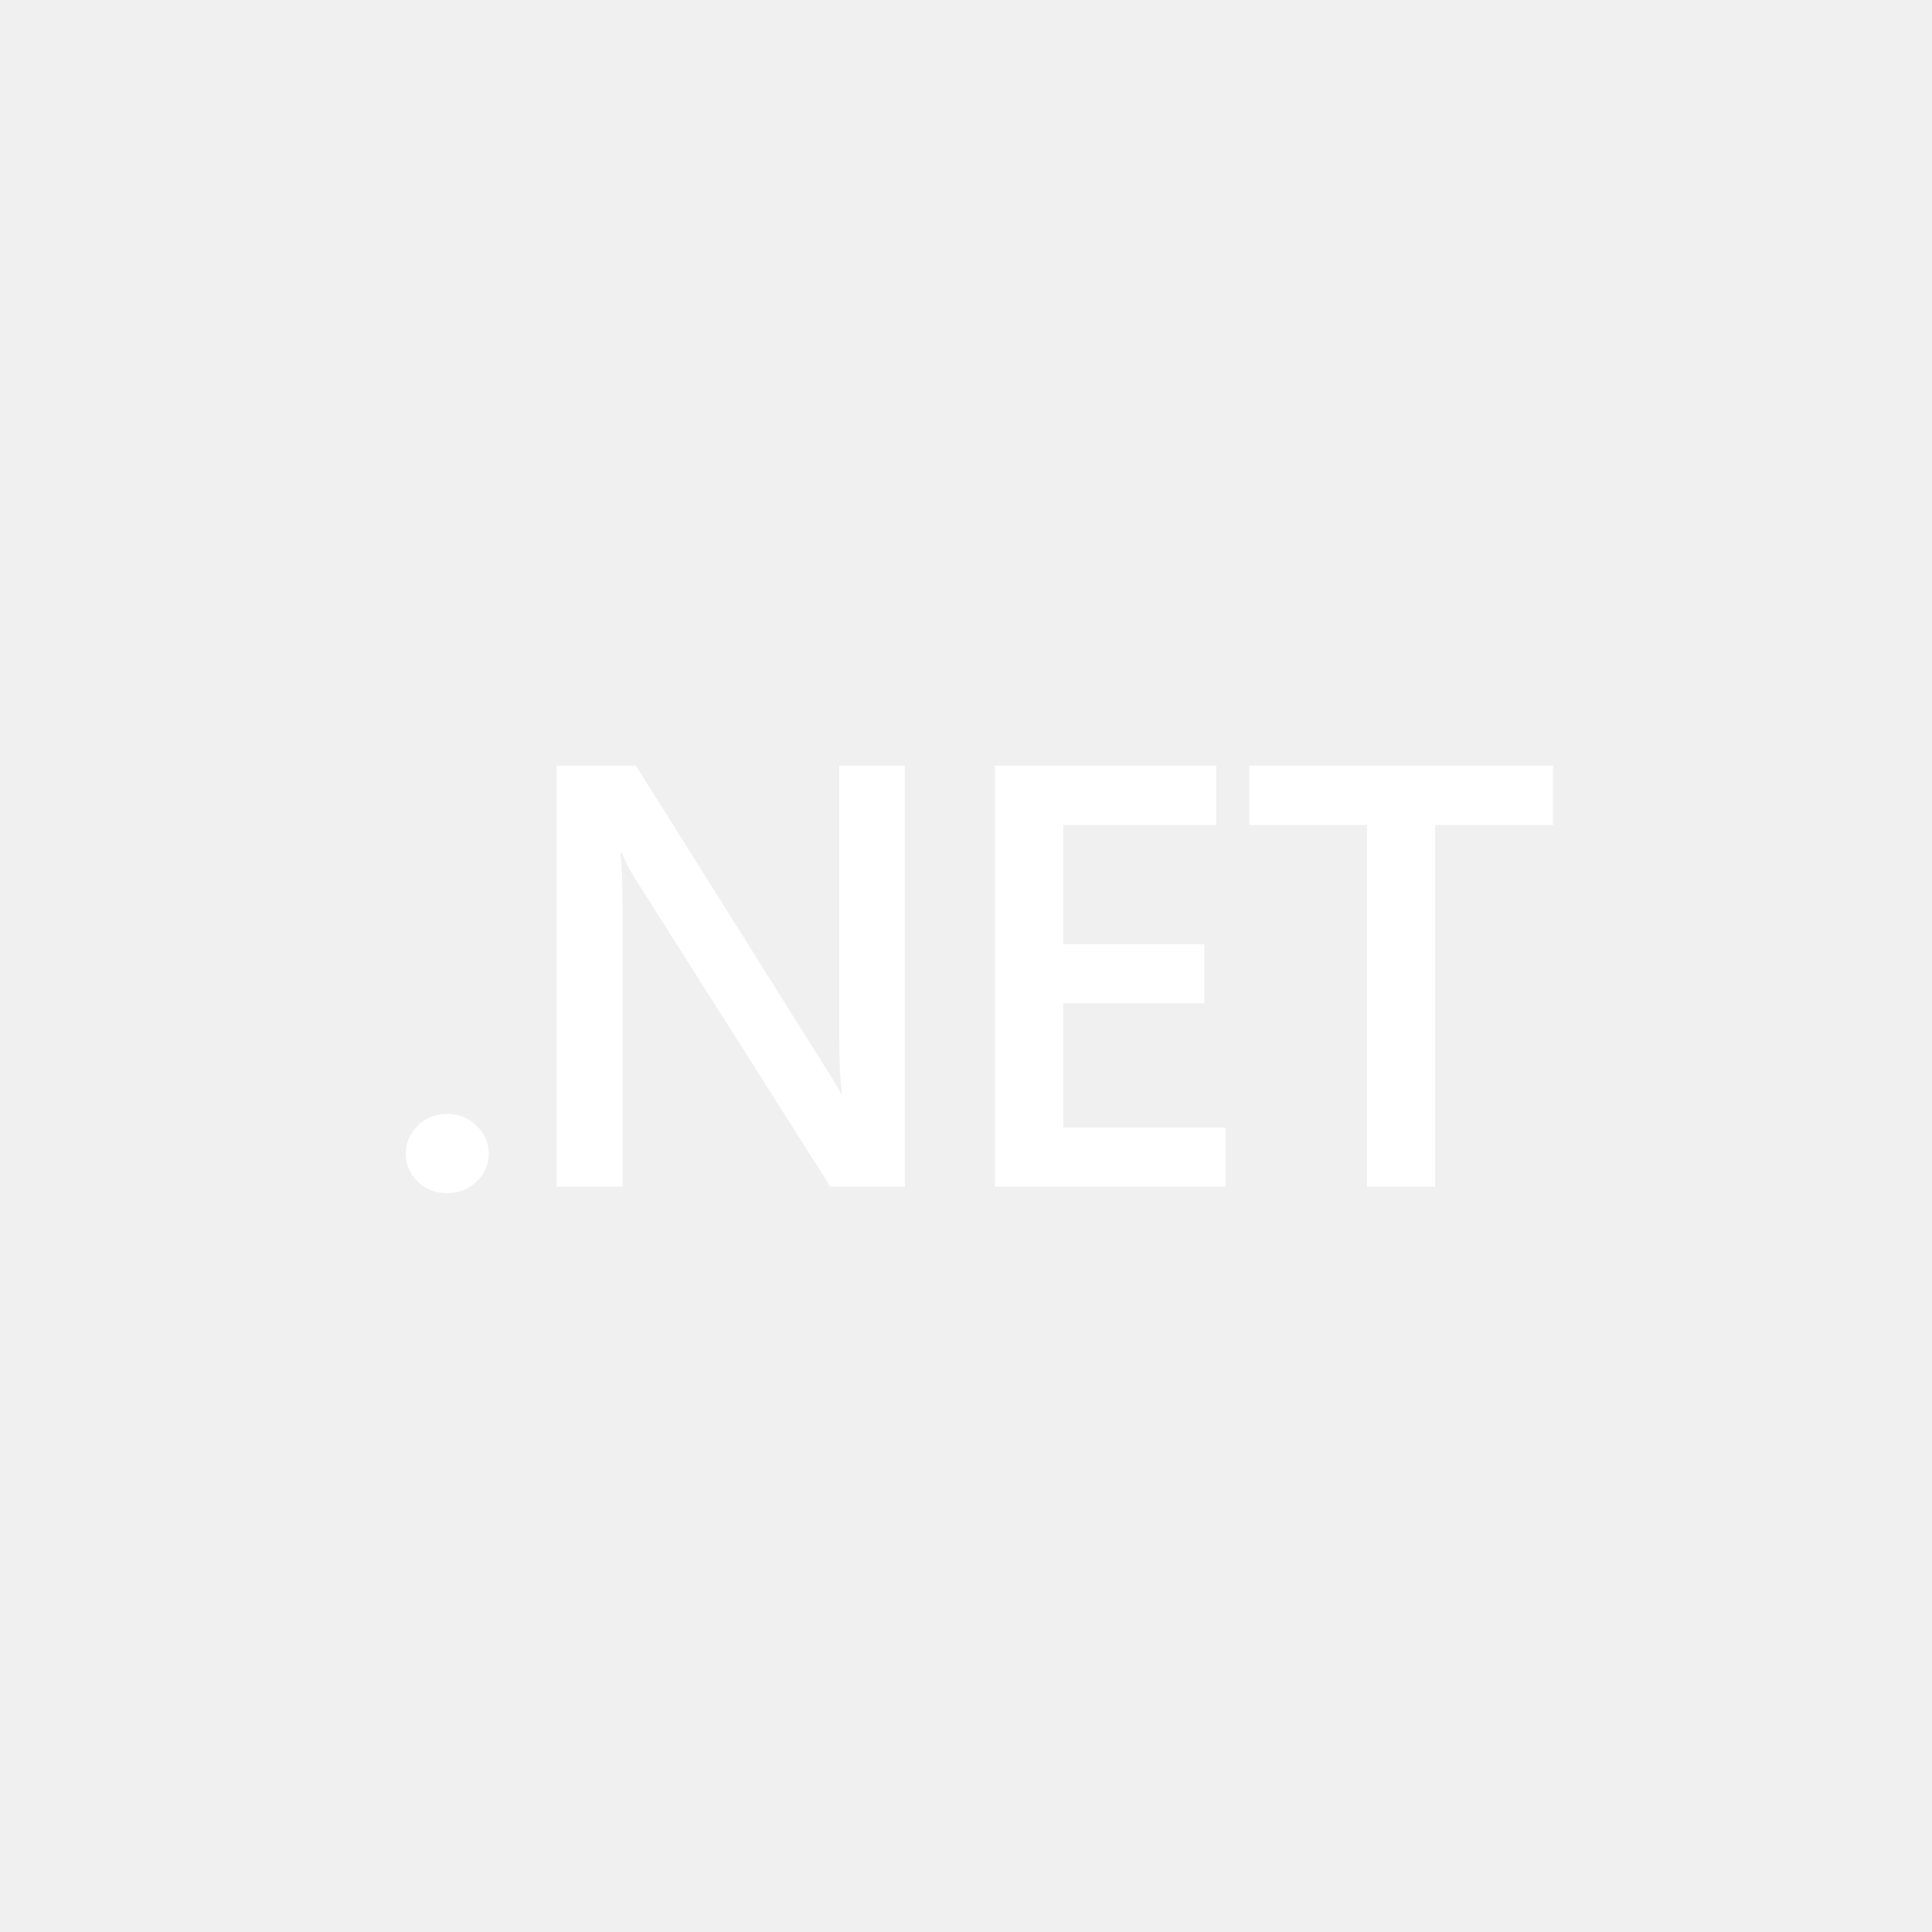
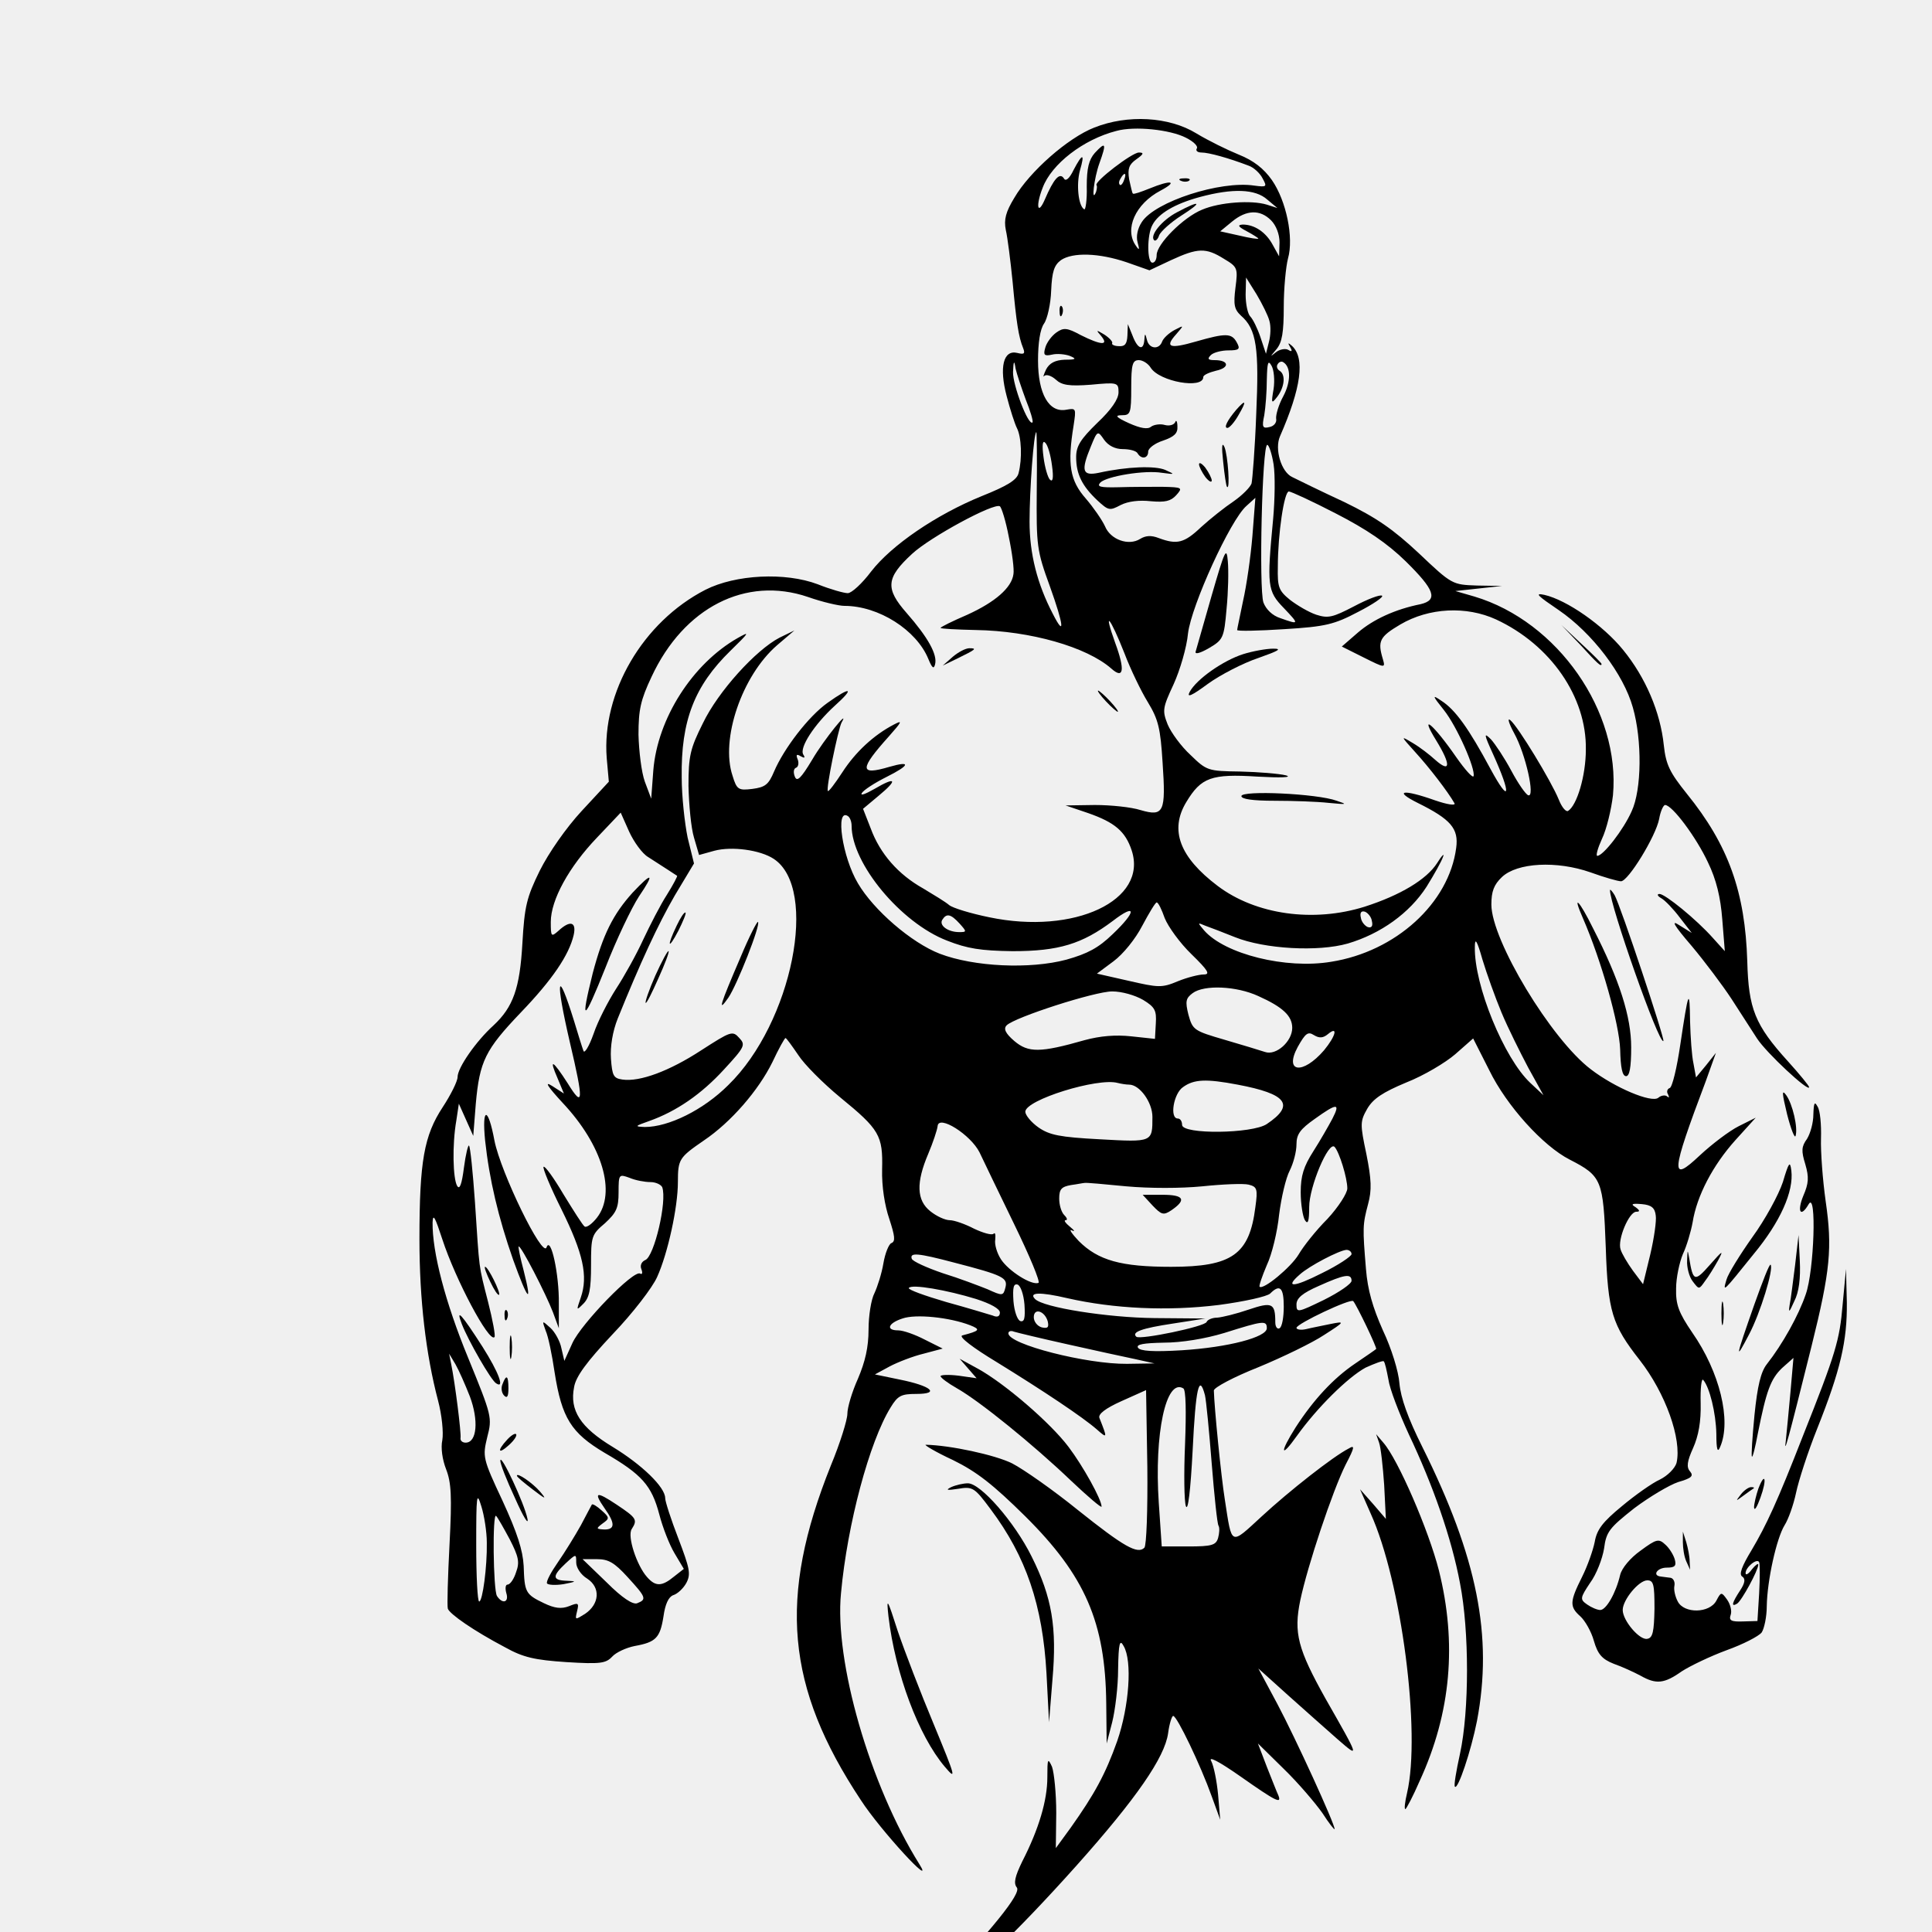
<svg xmlns="http://www.w3.org/2000/svg" width="456" height="456" viewBox="0 0 456 456" version="1.1" xml:space="preserve" style="fill-rule:evenodd;clip-rule:evenodd;stroke-linejoin:round;stroke-miterlimit:2;">
-   <path d="m 105.5,281.609 c -2.703,0 -5.001,-0.9 -6.893,-2.702 -1.892,-1.848 -2.838,-4.042 -2.838,-6.582 0,-2.587 0.946,-4.804 2.838,-6.652 1.892,-1.848 4.19,-2.772 6.893,-2.772 2.748,0 5.068,0.924 6.96,2.772 1.937,1.848 2.906,4.064 2.906,6.652 0,2.54 -0.968,4.734 -2.906,6.582 -1.892,1.802 -4.212,2.702 -6.96,2.702 z" style="fill:#ffffff;fill-rule:nonzero;stroke-width:0.838" />
-   <path d="M 213.561,280.084 H 195.99 L 149.7,207.054 c -1.171,-1.848 -2.14,-3.765 -2.906,-5.751 h -0.406 c 0.361,2.125 0.541,6.675 0.541,13.65 v 65.132 h -15.543 v -99.36 h 18.719 l 44.737,71.298 c 1.892,2.957 3.109,4.989 3.649,6.098 h 0.27 c -0.45,-2.632 -0.676,-7.09 -0.676,-13.373 v -64.023 h 15.476 z" style="fill:#ffffff;fill-rule:nonzero;stroke-width:0.838" />
-   <path d="m 289.251,280.084 h -54.401 v -99.36 h 52.238 v 13.997 h -36.154 v 28.131 h 33.316 v 13.927 h -33.316 v 29.378 h 38.316 z" style="fill:#ffffff;fill-rule:nonzero;stroke-width:0.838" />
-   <path d="M 366.565,194.721 H 338.722 v 85.363 h -16.084 v -85.363 h -27.775 v -13.997 h 71.701 z" style="fill:#ffffff;fill-rule:nonzero;stroke-width:0.838" />
+   <g transform="translate(0,512) scale(0.1,-0.1)" fill="#000000" stroke="none">
+     <path d="M2583 4819 c-62 -24 -153 -104 -189 -166 -20 -33 -25 -51 -20 -76 4 -17 11 -72 16 -122 9 -97 14 -130 25 -157 5 -13 2 -15 -14 -11 -33 8 -43 -34 -25 -102 8 -31 19 -65 24 -75 11 -21 13 -73 4 -107 -4 -16 -27 -30 -87 -54 -108 -44 -213 -116 -261 -178 -21 -28 -46 -51 -55 -51 -9 0 -41 9 -71 21 -77 29 -194 23 -265 -13 -148 -76 -245 -243 -233 -397 l5 -56 -64 -69 c-37 -40 -78 -99 -99 -141 -31 -63 -36 -84 -41 -171 -6 -107 -22 -151 -68 -194 -41 -37 -85 -100 -85 -122 0 -10 -16 -42 -35 -71 -44 -67 -55 -127 -55 -312 0 -142 15 -271 44 -381 9 -34 13 -75 10 -93 -4 -18 0 -46 9 -69 12 -31 14 -63 8 -177 -4 -77 -6 -145 -4 -152 5 -13 61 -52 135 -91 43 -24 70 -30 145 -35 80 -5 93 -3 108 13 9 10 33 21 53 25 50 9 60 19 68 70 4 29 12 46 23 50 10 3 24 16 31 29 11 21 8 34 -19 105 -17 44 -31 87 -31 95 0 26 -55 79 -124 121 -76 46 -102 86 -91 141 4 25 30 60 91 125 47 49 94 110 105 135 25 55 49 164 49 224 0 54 3 58 61 98 64 43 129 118 162 185 15 32 29 57 31 57 2 0 15 -18 30 -40 14 -22 59 -67 99 -100 93 -76 101 -90 99 -170 -1 -40 6 -85 17 -117 13 -40 15 -53 5 -57 -6 -2 -15 -24 -19 -48 -4 -24 -14 -55 -21 -70 -8 -15 -14 -54 -14 -86 0 -42 -8 -76 -25 -116 -14 -31 -25 -68 -25 -83 0 -14 -17 -69 -39 -122 -125 -312 -106 -523 71 -790 46 -71 177 -213 138 -151 -117 187 -201 479 -185 640 15 163 67 357 117 438 17 28 25 32 61 32 57 0 35 19 -40 34 l-58 12 35 19 c19 10 55 24 80 30 l45 12 -42 21 c-23 12 -51 22 -63 22 -30 0 -24 17 10 28 31 11 111 3 160 -16 25 -10 23 -13 -19 -24 -9 -3 27 -30 80 -62 112 -69 205 -131 238 -160 25 -22 25 -21 6 27 -4 9 14 23 52 40 l58 26 3 -181 c1 -102 -2 -186 -7 -191 -16 -16 -48 2 -157 89 -58 47 -128 96 -155 110 -40 20 -147 43 -204 44 -5 0 23 -17 64 -36 57 -28 95 -58 171 -133 141 -140 189 -250 191 -441 l1 -95 13 50 c7 28 14 84 14 125 1 62 4 72 13 55 21 -35 13 -143 -15 -224 -28 -79 -54 -126 -110 -205 l-35 -48 1 83 c0 46 -5 95 -10 109 -10 22 -11 19 -11 -25 0 -54 -20 -122 -59 -198 -18 -37 -21 -52 -13 -62 11 -14 -57 -98 -209 -259 l-56 -59 65 44 c85 58 197 165 341 326 141 158 208 255 216 312 3 23 9 41 12 41 9 0 65 -117 91 -190 l20 -55 -5 59 c-3 32 -10 67 -16 79 -8 13 16 1 69 -36 84 -59 98 -66 89 -44 -3 6 -15 37 -27 67 l-21 55 61 -60 c34 -33 74 -80 91 -104 16 -25 29 -41 29 -38 0 13 -92 214 -135 295 l-45 84 71 -64 c38 -34 91 -81 116 -103 52 -45 53 -47 -28 95 -66 118 -76 156 -60 233 17 81 76 258 107 320 22 42 22 47 7 38 -37 -19 -140 -100 -205 -160 -75 -69 -70 -71 -87 39 -9 56 -25 218 -26 258 0 7 47 32 105 55 58 24 128 58 155 76 50 32 50 33 15 26 -19 -4 -45 -9 -57 -12 -13 -3 -23 -1 -23 3 1 10 128 70 134 63 8 -9 57 -111 54 -113 -2 -2 -24 -17 -49 -34 -52 -35 -99 -86 -141 -151 -38 -60 -36 -75 3 -20 48 67 120 138 162 161 22 10 41 17 43 15 3 -3 7 -22 11 -43 3 -22 25 -79 48 -129 57 -120 101 -245 121 -352 22 -112 22 -301 0 -402 -9 -41 -15 -76 -12 -78 7 -8 38 84 52 155 38 200 1 386 -129 647 -34 68 -51 116 -54 150 -2 28 -19 83 -39 125 -24 54 -36 95 -40 145 -8 97 -8 104 5 153 9 33 8 58 -4 118 -15 71 -15 77 2 107 14 24 37 39 92 62 41 16 93 47 116 67 l42 37 38 -75 c41 -84 127 -179 190 -211 76 -39 79 -48 85 -207 5 -152 15 -183 80 -266 61 -78 100 -187 87 -243 -4 -13 -21 -30 -39 -39 -18 -8 -59 -37 -90 -63 -45 -37 -59 -55 -64 -84 -4 -20 -17 -57 -30 -83 -29 -58 -30 -70 -4 -93 11 -10 26 -36 32 -58 9 -31 19 -43 47 -54 20 -7 48 -20 63 -28 37 -21 56 -19 97 10 20 13 68 36 106 50 39 14 76 33 83 42 6 9 12 37 12 62 1 61 23 160 42 191 9 14 21 48 27 76 6 29 28 97 50 152 55 138 71 207 70 298 l-2 79 -8 -85 c-7 -83 -16 -114 -94 -310 -60 -154 -86 -210 -121 -269 -23 -38 -30 -57 -22 -62 8 -5 7 -15 -5 -33 -19 -29 -22 -40 -7 -31 11 7 50 79 50 92 0 4 -7 -1 -15 -11 -8 -11 -15 -15 -15 -9 0 14 27 36 32 26 2 -4 2 -37 0 -74 l-4 -65 -34 -1 c-28 -1 -34 2 -29 16 3 9 -1 25 -9 36 -13 18 -14 18 -25 -3 -16 -30 -76 -31 -91 -2 -6 11 -10 28 -8 37 2 10 -3 18 -9 19 -7 1 -17 2 -23 3 -21 2 -9 21 14 21 19 0 23 4 19 19 -3 11 -13 27 -22 35 -16 15 -21 14 -59 -14 -24 -17 -44 -41 -48 -57 -10 -43 -33 -83 -47 -83 -7 0 -21 6 -31 13 -17 12 -17 15 7 51 15 20 29 57 33 81 5 40 13 49 71 95 36 27 83 55 104 62 31 9 37 14 28 25 -9 10 -7 24 7 55 13 29 19 63 18 106 -1 35 2 60 6 55 15 -17 30 -78 31 -127 0 -38 3 -46 9 -31 27 62 -1 177 -66 270 -32 47 -39 66 -38 104 0 25 8 62 16 81 9 19 19 53 23 75 10 63 48 135 101 194 l48 53 -40 -20 c-22 -11 -63 -42 -92 -69 -70 -66 -69 -45 14 175 l24 67 -23 -29 -24 -29 -6 33 c-4 18 -7 62 -8 99 -1 82 -4 73 -23 -54 -8 -55 -19 -101 -25 -103 -6 -2 -8 -9 -4 -15 3 -7 3 -9 -2 -5 -4 4 -14 3 -21 -3 -16 -13 -103 24 -159 67 -94 71 -235 305 -235 389 0 31 6 47 25 65 36 34 129 39 209 11 33 -12 65 -21 72 -21 17 0 82 106 90 147 3 18 10 33 14 33 17 0 74 -77 101 -135 20 -41 30 -83 34 -135 l6 -75 -28 31 c-39 44 -113 104 -126 104 -7 0 -5 -5 4 -10 9 -5 29 -26 44 -46 l28 -36 -29 18 c-21 14 -14 1 29 -49 31 -37 73 -93 94 -125 20 -31 47 -73 60 -93 22 -34 123 -128 123 -115 0 3 -22 30 -50 61 -78 86 -93 124 -96 236 -5 163 -44 274 -143 396 -40 50 -49 68 -54 114 -8 78 -43 160 -96 225 -47 58 -133 118 -186 130 -24 5 -16 -2 34 -36 79 -54 153 -151 175 -230 22 -77 21 -194 -3 -245 -19 -43 -67 -105 -81 -105 -4 0 1 18 11 40 11 23 22 69 26 103 18 197 -130 410 -327 469 l-45 13 55 6 55 6 -59 1 c-58 2 -59 2 -137 76 -61 57 -100 84 -176 121 -54 25 -109 52 -123 59 -26 12 -42 66 -29 96 50 114 60 185 28 214 -9 8 -10 7 -4 -3 6 -10 4 -12 -4 -7 -6 4 -20 2 -29 -5 -15 -12 -15 -12 1 7 13 16 17 39 17 100 0 43 5 95 10 114 14 49 -4 136 -38 185 -19 27 -43 46 -78 60 -27 11 -72 33 -100 50 -65 40 -163 45 -241 14z m216 -24 c18 -9 29 -20 26 -25 -4 -6 2 -10 11 -10 17 0 64 -13 111 -31 12 -4 27 -18 33 -30 11 -20 10 -21 -20 -17 -80 12 -234 -38 -265 -86 -10 -15 -14 -34 -10 -48 5 -18 4 -20 -4 -8 -28 39 -1 99 58 130 43 23 25 26 -26 5 -20 -8 -37 -14 -39 -12 -2 1 -5 17 -9 34 -4 25 0 35 17 47 17 12 19 16 6 16 -16 0 -106 -69 -100 -77 2 -2 1 -9 -1 -16 -12 -29 -5 32 8 68 17 47 15 52 -11 24 -14 -16 -19 -36 -19 -79 1 -32 -3 -57 -6 -54 -14 8 -19 59 -10 92 12 41 6 41 -15 1 -10 -21 -19 -28 -23 -20 -10 15 -24 -1 -45 -50 -17 -39 -22 -15 -5 28 21 56 96 114 174 134 43 12 127 3 164 -16z m-146 -100 c-3 -9 -8 -14 -10 -11 -3 3 -2 9 2 15 9 16 15 13 8 -4z m338 -46 l24 -20 -25 8 c-36 11 -111 6 -153 -12 -44 -18 -107 -81 -107 -107 0 -10 -4 -18 -10 -18 -13 0 -13 66 0 89 14 27 53 50 112 66 78 21 131 19 159 -6z m9 -49 c12 -12 20 -33 20 -52 l-1 -33 -15 27 c-16 30 -43 48 -71 48 -13 -1 -11 -5 10 -16 15 -8 27 -16 27 -17 0 -2 -20 1 -45 7 l-45 10 28 23 c34 28 66 29 92 3z m-111 -91 c32 -19 33 -22 27 -68 -5 -40 -3 -51 13 -66 37 -32 43 -77 36 -233 -3 -81 -9 -154 -11 -163 -3 -9 -22 -28 -42 -42 -21 -14 -55 -41 -77 -61 -40 -38 -57 -42 -100 -26 -18 7 -31 6 -44 -2 -27 -17 -70 -2 -83 30 -7 15 -27 44 -45 65 -38 43 -44 81 -29 173 6 40 6 41 -17 37 -41 -8 -67 37 -67 116 0 42 5 74 14 87 8 11 16 47 17 78 2 45 7 60 23 72 28 19 90 17 155 -5 l54 -19 51 24 c63 29 82 30 125 3z m107 -146 c4 -13 3 -35 -1 -50 l-7 -28 -13 39 c-7 21 -18 43 -24 49 -6 6 -11 29 -11 52 l1 40 25 -40 c13 -22 27 -50 30 -62z m-575 -186 c11 -27 18 -51 16 -54 -10 -9 -47 89 -46 119 1 27 3 29 6 8 3 -13 14 -46 24 -73z m585 25 c-6 -35 -5 -36 9 -18 17 23 20 52 5 61 -6 4 -8 11 -4 16 3 5 9 7 13 4 18 -11 18 -46 0 -80 -11 -20 -18 -44 -17 -53 2 -9 -5 -18 -16 -20 -16 -4 -18 0 -12 28 3 18 6 56 6 84 1 41 3 47 11 33 6 -10 8 -35 5 -55z m-559 -239 c-1 -132 0 -142 31 -227 33 -92 36 -122 7 -65 -37 71 -55 142 -55 218 0 75 10 211 16 211 1 0 2 -62 1 -137z m36 58 c4 -29 2 -40 -5 -33 -5 5 -12 29 -15 53 -4 29 -2 41 4 34 6 -5 13 -30 16 -54z m523 3 c4 -26 3 -83 -1 -128 -15 -158 -14 -171 25 -211 37 -39 37 -40 -8 -24 -19 6 -34 21 -40 37 -11 32 -3 372 9 372 4 0 11 -21 15 -46z m147 -116 c72 -37 121 -70 165 -113 68 -67 77 -91 35 -101 -60 -12 -112 -36 -148 -67 l-38 -33 52 -26 c50 -25 51 -25 45 -4 -13 43 -8 53 41 82 68 40 156 44 226 12 129 -60 214 -183 212 -307 0 -62 -21 -132 -42 -145 -5 -3 -15 9 -22 27 -18 44 -96 172 -114 187 -8 7 -4 -7 9 -31 27 -49 50 -152 33 -146 -6 2 -24 28 -40 58 -16 30 -38 63 -48 74 -17 17 -17 13 5 -35 44 -97 40 -120 -6 -35 -51 95 -83 140 -116 161 -22 15 -22 13 6 -22 31 -39 75 -139 70 -156 -2 -5 -20 15 -41 45 -54 78 -89 107 -47 39 35 -57 34 -78 -3 -45 -12 11 -35 29 -52 39 -30 18 -30 18 6 -22 32 -35 76 -92 92 -120 3 -6 -17 -3 -46 7 -76 27 -99 23 -41 -6 79 -39 97 -61 91 -106 -17 -131 -143 -245 -295 -269 -107 -18 -251 18 -300 74 -16 19 -16 19 3 11 11 -4 43 -16 70 -27 70 -28 196 -35 266 -15 78 23 146 72 186 134 18 29 36 61 39 71 4 9 -3 3 -14 -15 -25 -39 -87 -76 -171 -103 -121 -38 -257 -19 -347 49 -90 68 -114 132 -74 198 35 58 59 67 168 60 54 -3 84 -2 67 3 -16 4 -65 8 -108 9 -76 1 -79 2 -117 39 -22 20 -46 53 -54 72 -13 33 -12 39 14 95 15 33 31 87 34 120 8 66 100 268 138 301 l21 19 -7 -90 c-4 -49 -14 -118 -22 -153 -7 -35 -14 -66 -14 -69 0 -3 50 -2 111 2 98 6 118 11 175 41 35 18 60 35 56 38 -5 3 -34 -8 -66 -25 -50 -26 -61 -29 -89 -20 -18 6 -45 22 -62 35 -27 22 -30 30 -29 78 0 78 15 178 26 178 5 0 55 -23 111 -52z m-772 -55 c8 -38 13 -77 11 -88 -4 -32 -43 -66 -109 -96 -35 -15 -63 -29 -63 -31 0 -2 37 -4 83 -5 129 -2 262 -40 320 -91 29 -26 33 -4 9 61 -29 81 -12 61 22 -25 14 -37 39 -89 55 -115 25 -41 30 -62 35 -143 8 -117 3 -128 -52 -112 -22 7 -70 12 -108 12 l-69 -1 53 -18 c63 -22 88 -43 103 -88 39 -118 -135 -200 -336 -158 -44 9 -87 22 -95 29 -8 7 -36 24 -61 39 -59 33 -102 82 -124 142 l-18 46 37 31 c46 38 41 46 -10 16 -21 -12 -34 -17 -30 -10 4 7 30 24 58 38 56 28 59 39 7 24 -71 -21 -71 -6 -1 72 31 35 33 39 12 28 -48 -25 -91 -65 -122 -113 -17 -26 -32 -46 -34 -44 -5 5 24 144 32 161 22 38 -41 -39 -69 -87 -27 -45 -36 -53 -41 -40 -4 10 -3 19 3 21 5 2 7 10 4 19 -5 12 -3 14 7 8 9 -5 11 -4 6 4 -10 16 26 71 74 115 48 43 39 47 -17 7 -45 -32 -103 -108 -126 -162 -13 -31 -21 -37 -51 -41 -33 -4 -37 -2 -47 31 -29 86 22 236 105 308 l41 35 -35 -17 c-56 -29 -145 -127 -181 -202 -30 -60 -34 -77 -34 -148 1 -44 6 -99 13 -122 l12 -41 36 10 c41 11 108 2 140 -19 107 -70 44 -387 -107 -534 -59 -59 -141 -99 -197 -99 -25 1 -24 2 10 14 65 23 124 64 177 122 49 53 51 58 36 74 -16 18 -20 16 -90 -29 -75 -49 -145 -75 -186 -69 -21 3 -24 9 -27 49 -2 29 4 65 16 95 53 131 95 222 135 291 l45 75 -15 61 c-7 34 -14 98 -14 142 -2 134 30 216 115 299 45 44 47 47 17 30 -107 -61 -189 -190 -199 -312 l-5 -67 -15 40 c-8 22 -14 72 -15 111 0 59 5 82 31 137 76 163 222 238 369 188 34 -12 73 -21 86 -21 81 0 170 -57 198 -125 9 -22 13 -25 16 -13 6 23 -17 64 -67 121 -51 58 -49 83 13 140 42 39 193 121 207 112 4 -3 14 -35 21 -72z m-851 -756 c14 -9 34 -22 45 -29 11 -7 21 -14 23 -15 2 0 -9 -21 -24 -45 -15 -23 -40 -72 -56 -106 -16 -35 -45 -87 -64 -116 -18 -28 -43 -76 -53 -106 -11 -31 -22 -48 -24 -40 -3 8 -13 40 -22 70 -40 129 -45 101 -10 -50 33 -140 32 -157 -5 -97 -36 56 -45 60 -24 12 l15 -36 -28 18 c-19 12 -11 -1 25 -40 94 -100 127 -212 81 -271 -11 -14 -24 -24 -29 -21 -4 2 -26 37 -50 76 -23 39 -44 68 -47 65 -3 -2 16 -48 42 -100 52 -105 63 -158 46 -208 -11 -32 -11 -32 6 -15 14 14 18 34 18 90 0 69 1 73 33 100 27 25 32 36 32 73 0 43 1 43 26 34 14 -6 36 -10 49 -10 13 0 25 -6 28 -12 12 -33 -19 -164 -40 -172 -9 -4 -13 -13 -9 -22 3 -8 2 -13 -3 -10 -15 10 -139 -118 -160 -164 l-19 -42 -7 30 c-3 16 -15 38 -26 48 -20 18 -20 18 -11 -7 6 -13 15 -57 21 -98 17 -108 39 -143 118 -190 88 -51 111 -77 129 -145 8 -31 24 -72 36 -92 l22 -37 -23 -18 c-29 -24 -44 -24 -64 -1 -24 27 -47 96 -36 113 14 22 12 26 -36 58 -48 32 -55 30 -28 -9 25 -35 25 -50 0 -50 -20 1 -21 2 -5 14 17 12 17 14 -2 31 -11 10 -21 16 -23 14 -1 -2 -13 -24 -26 -49 -14 -25 -38 -64 -54 -87 -16 -23 -28 -45 -26 -50 2 -4 20 -5 39 -2 31 6 32 7 8 8 -35 1 -35 11 -3 41 25 23 25 23 25 2 0 -12 11 -29 26 -38 32 -21 29 -60 -5 -83 -24 -15 -24 -15 -19 6 5 20 3 21 -19 12 -18 -7 -34 -5 -59 7 -44 21 -46 26 -48 88 -2 37 -15 78 -50 154 -47 100 -47 104 -36 150 12 46 11 50 -45 187 -54 131 -85 250 -84 320 1 22 6 12 23 -40 31 -95 110 -244 123 -231 3 2 -4 40 -15 83 -23 90 -20 71 -31 236 -5 71 -11 130 -14 133 -2 3 -8 -21 -12 -52 -5 -39 -10 -53 -16 -43 -10 17 -12 97 -2 154 l6 40 17 -38 17 -38 6 76 c9 100 22 127 106 215 75 78 114 136 125 183 7 31 -8 36 -36 10 -17 -15 -18 -14 -18 21 0 52 43 130 109 199 l56 59 20 -45 c11 -24 31 -52 45 -60z m480 74 c0 -89 116 -229 225 -271 48 -19 80 -24 155 -25 109 0 164 17 236 71 57 44 57 23 0 -31 -33 -32 -59 -46 -109 -60 -86 -23 -218 -17 -299 14 -67 26 -156 103 -193 166 -37 62 -54 178 -24 159 5 -3 9 -13 9 -23z m739 -218 c8 -20 36 -59 63 -85 40 -39 45 -48 29 -48 -11 0 -39 -7 -61 -16 -38 -16 -46 -15 -116 1 l-75 17 39 29 c23 17 52 53 68 84 16 30 31 55 34 55 4 0 12 -17 19 -37z m489 -7 c3 -12 -1 -17 -10 -14 -7 3 -15 13 -16 22 -3 12 1 17 10 14 7 -3 15 -13 16 -22z m-973 -6 c17 -19 17 -20 -1 -20 -27 0 -48 16 -40 29 10 16 20 14 41 -9z m1279 -210 c15 -36 44 -94 63 -130 l36 -65 -31 29 c-62 58 -133 231 -131 321 0 23 5 16 18 -30 10 -33 30 -89 45 -125z m-574 39 c58 -26 80 -47 80 -75 0 -32 -38 -66 -64 -57 -12 4 -55 17 -96 29 -72 21 -75 23 -85 59 -8 32 -6 39 10 51 27 20 103 17 155 -7z m-272 -9 c28 -17 32 -25 30 -56 l-2 -36 -56 6 c-37 4 -73 1 -110 -9 -105 -30 -133 -30 -166 -2 -21 18 -26 29 -18 37 19 19 208 80 249 80 23 0 54 -9 73 -20z m436 -81 c25 21 19 -4 -9 -38 -50 -58 -95 -53 -62 8 18 32 24 37 38 28 13 -8 22 -7 33 2z m-469 -119 c25 0 55 -42 55 -76 0 -60 1 -60 -124 -53 -95 5 -119 10 -145 28 -17 12 -31 29 -31 37 0 28 171 81 218 68 8 -2 20 -4 27 -4z m256 0 c117 -22 136 -48 69 -93 -34 -23 -200 -25 -200 -2 0 8 -4 15 -10 15 -20 0 -10 59 12 74 26 19 55 20 129 6z m224 -80 c-9 -17 -29 -52 -45 -77 -23 -36 -30 -58 -30 -97 0 -28 5 -58 10 -66 7 -11 10 -3 10 31 0 48 46 157 60 142 11 -12 30 -73 30 -98 0 -11 -21 -44 -47 -72 -27 -27 -57 -65 -68 -84 -18 -30 -83 -84 -92 -76 -2 2 6 25 17 51 12 25 25 79 29 119 5 40 16 87 25 104 9 18 16 45 16 62 0 24 9 36 43 60 53 38 61 38 42 1z m-833 -80 c9 -19 46 -96 82 -170 36 -74 62 -136 57 -138 -17 -6 -70 28 -88 55 -10 15 -16 36 -14 47 1 12 0 18 -4 14 -4 -4 -25 2 -46 12 -21 11 -47 20 -57 20 -11 0 -31 9 -46 21 -33 26 -34 68 -5 136 11 26 21 56 22 65 2 28 78 -20 99 -62z m346 -80 c55 -5 129 -5 180 0 48 5 97 7 109 4 20 -5 22 -10 16 -53 -14 -112 -55 -141 -199 -141 -118 0 -172 15 -218 61 -17 18 -24 29 -16 25 8 -4 6 0 -4 8 -11 9 -16 16 -11 16 5 0 4 5 -3 12 -7 7 -12 24 -12 39 0 22 5 28 28 32 15 2 29 5 32 5 3 1 47 -3 98 -8z m1250 -69 c2 -12 -4 -54 -13 -92 l-17 -70 -24 32 c-13 18 -26 40 -29 50 -8 23 20 89 37 89 9 0 9 3 -2 11 -12 7 -8 9 15 7 23 -2 31 -9 33 -27z m-718 -91 c0 -5 -31 -26 -70 -45 -67 -34 -89 -35 -52 -3 22 20 93 57 110 58 6 0 12 -4 12 -10z m-938 -20 c116 -30 127 -36 121 -59 -5 -20 -7 -20 -42 -4 -20 8 -67 26 -106 38 -38 13 -71 28 -73 34 -5 15 13 14 100 -9z m938 -43 c0 -7 -29 -27 -65 -45 -62 -30 -65 -31 -65 -11 0 15 14 27 53 44 60 27 77 30 77 12z m-886 -43 c34 -11 56 -23 56 -32 0 -9 -6 -12 -17 -7 -10 3 -59 18 -110 32 -51 15 -90 29 -88 33 6 10 91 -5 159 -26z m114 -13 c2 -32 0 -42 -10 -39 -7 3 -14 23 -16 47 -2 32 0 42 10 39 7 -3 14 -23 16 -47z m612 -5 c0 -25 -4 -48 -10 -51 -5 -3 -10 3 -10 14 0 45 -7 49 -63 30 -29 -10 -62 -18 -74 -19 -12 0 -23 -5 -25 -10 -3 -11 -158 -43 -166 -35 -12 11 13 20 86 31 l77 12 -120 1 c-110 1 -263 25 -282 45 -16 16 12 17 76 2 110 -25 237 -31 358 -16 60 8 114 20 121 27 23 23 32 14 32 -31z m-557 -35 c3 -14 0 -17 -14 -14 -11 3 -19 14 -19 24 0 23 26 15 33 -10z m517 -16 c0 -21 -90 -45 -201 -52 -67 -4 -98 -2 -103 6 -5 8 13 11 61 12 41 0 97 9 143 23 92 29 100 30 100 11z m-470 -38 c63 -14 135 -30 160 -35 l45 -10 -65 -1 c-95 -1 -280 46 -280 72 0 5 6 7 13 4 6 -2 64 -16 127 -30z m-1411 -123 c21 -56 17 -109 -10 -109 -8 0 -13 5 -12 11 2 11 -13 130 -22 174 l-5 25 15 -25 c8 -14 23 -48 34 -76z m1688 -113 c-3 -69 -2 -135 2 -146 5 -13 11 37 16 133 7 144 15 182 29 129 3 -13 10 -86 16 -162 6 -75 13 -142 16 -146 3 -5 2 -18 -1 -29 -5 -17 -15 -20 -70 -20 l-63 0 -7 103 c-11 163 17 295 58 270 6 -4 7 -53 4 -132z m-1648 -232 c1 -57 -10 -139 -18 -139 -4 0 -7 60 -7 133 0 119 1 128 12 92 7 -22 13 -61 13 -86z m54 8 c21 -41 24 -54 15 -78 -5 -16 -14 -29 -20 -29 -5 0 -6 -9 -3 -20 7 -22 -9 -27 -22 -7 -9 14 -11 199 -2 189 4 -4 18 -29 32 -55z m278 -89 c44 -48 46 -53 23 -62 -10 -4 -35 12 -72 49 l-57 55 34 0 c27 0 41 -8 72 -42z m2424 -75 c-1 -54 -4 -69 -17 -71 -18 -4 -58 43 -58 68 0 24 38 70 58 70 15 0 17 -10 17 -67z" />
+     <path d="M2788 4693 c7 -3 16 -2 19 1 4 3 -2 6 -13 5 -11 0 -14 -3 -6 -6z" />
+     <path d="M2778 4619 c-36 -19 -65 -55 -54 -66 3 -3 9 2 12 12 4 9 27 30 52 46 52 33 46 38 -10 8z" />
+     <path d="M2501 4384 c0 -11 3 -14 6 -6 3 7 2 16 -1 19 -3 4 -6 -2 -5 -13z" />
+     <path d="M2493 4335 c-11 -8 -23 -24 -26 -36 -5 -17 -2 -20 16 -16 12 3 31 1 42 -3 17 -7 15 -9 -12 -9 -23 -1 -36 -8 -44 -23 -6 -13 -8 -20 -4 -15 5 4 17 0 27 -9 14 -13 31 -16 83 -12 63 6 65 5 65 -18 0 -16 -17 -41 -50 -72 -40 -39 -50 -55 -50 -81 0 -40 14 -68 50 -102 26 -24 29 -25 55 -11 18 9 44 12 71 9 34 -3 47 0 60 14 16 18 15 19 -32 20 -27 0 -74 0 -104 -1 -43 -1 -52 1 -43 11 15 15 105 30 146 23 31 -4 31 -4 7 7 -24 10 -89 8 -157 -7 -39 -8 -42 5 -18 63 15 37 16 37 31 15 10 -14 26 -22 44 -22 16 0 32 -4 35 -10 9 -15 25 -12 25 4 0 8 16 20 35 26 26 9 35 17 34 33 0 12 -3 17 -5 11 -3 -7 -14 -10 -25 -7 -10 3 -25 1 -32 -4 -8 -7 -25 -4 -52 8 -31 14 -35 19 -17 19 20 0 22 4 22 65 0 55 3 65 18 65 9 0 22 -8 28 -18 21 -33 124 -51 124 -22 0 5 14 11 30 15 33 7 31 25 -3 25 -16 0 -18 3 -9 12 6 6 25 11 41 11 26 0 29 3 20 19 -12 22 -26 22 -96 2 -62 -18 -75 -14 -47 17 19 22 19 22 -4 10 -13 -7 -26 -19 -29 -27 -7 -20 -31 -18 -36 4 -4 16 -5 16 -6 0 -2 -27 -16 -22 -28 10 l-11 27 -1 -27 c-1 -20 -6 -26 -20 -25 -11 0 -18 4 -16 7 2 3 -6 12 -18 20 -20 12 -21 12 -8 -3 19 -23 0 -22 -48 2 -33 18 -41 18 -58 6z" />
+     <path d="M2918 4153 c-22 -26 -30 -43 -21 -43 5 0 17 14 26 30 20 34 18 39 -5 13z" />
+     <path d="M2887 4030 c3 -30 7 -57 9 -59 8 -9 2 75 -6 94 -6 13 -7 1 -3 -35z" />
+     <path d="M2830 4024 c0 -5 7 -19 15 -30 8 -10 15 -14 15 -8 0 5 -7 19 -15 30 -8 10 -15 14 -15 8z" />
+     <path d="M2860 3715 c-19 -66 -36 -126 -38 -133 -2 -7 10 -4 31 8 34 20 36 24 42 93 4 40 5 90 3 112 -3 36 -7 27 -38 -80z" />
+     <path d="M2934 3576 c-47 -15 -110 -59 -126 -89 -8 -15 5 -9 43 19 29 21 83 49 119 61 48 17 57 22 35 22 -16 0 -49 -6 -71 -13z" />
+     <path d="M2930 3241 c0 -7 26 -11 79 -11 43 0 100 -2 127 -5 43 -4 46 -4 19 5 -46 17 -225 25 -225 11z" />
+     <path d="M2249 3570 l-24 -21 35 17 c43 21 47 24 28 24 -9 0 -26 -9 -39 -20z" />
+     <path d="M2610 3465 c13 -14 26 -25 28 -25 3 0 -5 11 -18 25 -13 14 -26 25 -28 25 -3 0 5 -11 18 -25z" />
+     <path d="M1597 2935 c-24 -50 -20 -58 4 -12 11 22 19 41 17 43 -3 2 -12 -12 -21 -31z" />
+     <path d="M1748 2861 c-49 -114 -55 -133 -29 -96 21 31 77 173 70 179 -2 2 -21 -35 -41 -83z" />
+     <path d="M1547 2818 c-15 -34 -25 -63 -23 -65 2 -2 15 24 30 58 15 33 26 62 24 64 -2 2 -16 -24 -31 -57z" />
+     <path d="M1493 3013 c-46 -51 -70 -99 -94 -190 -30 -121 -22 -117 30 13 26 67 62 142 79 168 38 56 32 59 -15 9z" />
+     <path d="M1145 2428 c10 -92 31 -181 66 -281 35 -97 46 -109 25 -26 -8 30 -13 55 -12 57 5 4 65 -113 81 -155 l14 -38 0 58 c1 69 -19 161 -29 133 -9 -27 -108 176 -123 252 -15 81 -30 80 -22 0z" />
+     <path d="M1157 2095 c9 -19 18 -33 21 -31 4 5 -26 66 -33 66 -3 0 3 -16 12 -35z" />
+     <path d="M1191 2014 c0 -11 3 -14 6 -6 3 7 2 16 -1 19 -3 4 -6 -2 -5 -13z" />
+     <path d="M1090 1995 c15 -39 69 -133 81 -140 21 -14 6 26 -32 86 -50 78 -64 93 -49 54z" />
+     <path d="M1203 1940 c0 -25 2 -35 4 -22 2 12 2 32 0 45 -2 12 -4 2 -4 -23z" />
+     <path d="M1186 1853 c-4 -9 -2 -21 4 -27 7 -7 10 -2 10 17 0 31 -5 34 -14 10z" />
+     <path d="M1197 1722 c-25 -27 -21 -36 5 -12 12 11 19 22 16 25 -2 3 -12 -3 -21 -13z" />
+     <path d="M1181 1673 c-1 -7 15 -47 35 -90 19 -43 32 -64 29 -48 -7 36 -63 155 -64 138z" />
+     <path d="M1220 1637 c0 -3 17 -17 38 -33 30 -23 33 -24 17 -5 -19 22 -55 46 -55 38z" />
+     <path d="M2720 2275 c21 -22 26 -24 44 -12 37 25 31 37 -20 37 l-47 0 23 -25z" />
+     <path d="M3730 3598 c41 -45 50 -53 50 -45 0 2 -21 23 -47 47 l-48 45 45 -47z" />
+     <path d="M3800 3019 c-1 -33 116 -366 126 -356 4 4 -101 319 -115 344 -6 10 -11 15 -11 12z" />
+     <path d="M3736 2953 c44 -101 86 -251 88 -310 1 -43 5 -63 14 -63 8 0 12 20 12 68 0 72 -27 158 -90 281 -33 67 -50 83 -24 24z" />
+     <path d="M4218 2490 c9 -35 18 -58 20 -51 6 19 -7 75 -22 96 -11 15 -10 5 2 -45z" />
+     <path d="M4280 2490 c0 -20 -7 -45 -15 -58 -13 -18 -14 -28 -4 -60 9 -31 8 -45 -5 -75 -15 -37 -6 -52 13 -19 19 32 13 -157 -7 -213 -17 -50 -55 -118 -92 -165 -14 -18 -22 -51 -29 -120 -5 -52 -8 -96 -6 -98 2 -2 8 23 14 55 20 100 30 128 57 154 l27 24 -7 -80 c-4 -44 -9 -96 -11 -115 -5 -37 4 -5 61 224 44 177 49 231 33 341 -7 50 -12 116 -11 148 1 32 -2 66 -8 75 -7 13 -9 10 -10 -18z" />
+     <path d="M4208 2330 c-10 -30 -42 -89 -72 -130 -29 -41 -57 -86 -61 -100 -9 -31 -10 -32 64 60 63 76 95 148 89 197 -3 24 -6 20 -20 -27z" />
+     <path d="M4237 2135 c-5 -38 -10 -81 -13 -95 -3 -20 -1 -18 11 9 11 21 15 54 13 95 l-3 61 -8 -70z" />
+     <path d="M3982 2145 c-1 -16 5 -39 13 -49 15 -20 15 -20 29 0 8 10 22 33 31 49 14 26 11 24 -19 -10 -36 -41 -40 -40 -49 15 -4 22 -4 21 -5 -5z" />
+     <path d="M4141 2042 c-46 -131 -46 -135 -13 -72 27 51 59 156 51 165 -3 2 -19 -40 -38 -93z" />
+     <path d="M4063 2020 c0 -25 2 -35 4 -22 2 12 2 32 0 45 -2 12 -4 2 -4 -23z" />
+     <path d="M2285 1890 l20 -23 -42 6 c-24 3 -43 2 -43 -1 0 -4 18 -17 39 -29 53 -30 179 -132 268 -217 40 -38 73 -66 73 -62 0 17 -44 96 -78 141 -43 57 -150 149 -213 184 l-44 24 20 -23z" />
+     <path d="M3255 1715 c4 -11 9 -56 12 -100 l4 -80 -30 35 -31 35 25 -57 c73 -161 119 -518 86 -660 -5 -21 -7 -38 -4 -38 2 0 18 30 34 67 74 161 88 325 45 497 -24 94 -96 261 -131 301 l-17 20 7 -20z" />
+     <path d="M4150 1606 c-5 -15 -10 -35 -10 -44 1 -9 7 1 15 23 16 44 11 63 -5 21z" />
+     <path d="M2245 1610 c-14 -7 -10 -8 16 -4 35 6 39 3 77 -48 84 -112 123 -227 132 -388 l6 -115 8 100 c11 124 -1 195 -49 291 -40 81 -121 174 -151 173 -10 0 -28 -4 -39 -9z" />
+     <path d="M4109 1593 c-13 -17 -13 -17 6 -3 11 8 22 16 24 17 2 2 0 3 -6 3 -6 0 -17 -8 -24 -17z" />
+     <path d="M3972 1480 c0 -14 3 -34 8 -45 l9 -20 -1 20 c0 11 -4 31 -8 45 l-8 25 0 -25z" />
+     <path d="M2097 1305 c16 -135 71 -282 133 -355 28 -33 26 -26 -26 100 -31 74 -69 173 -85 220 -25 78 -27 81 -22 35z" />
+   </g>
</svg>
